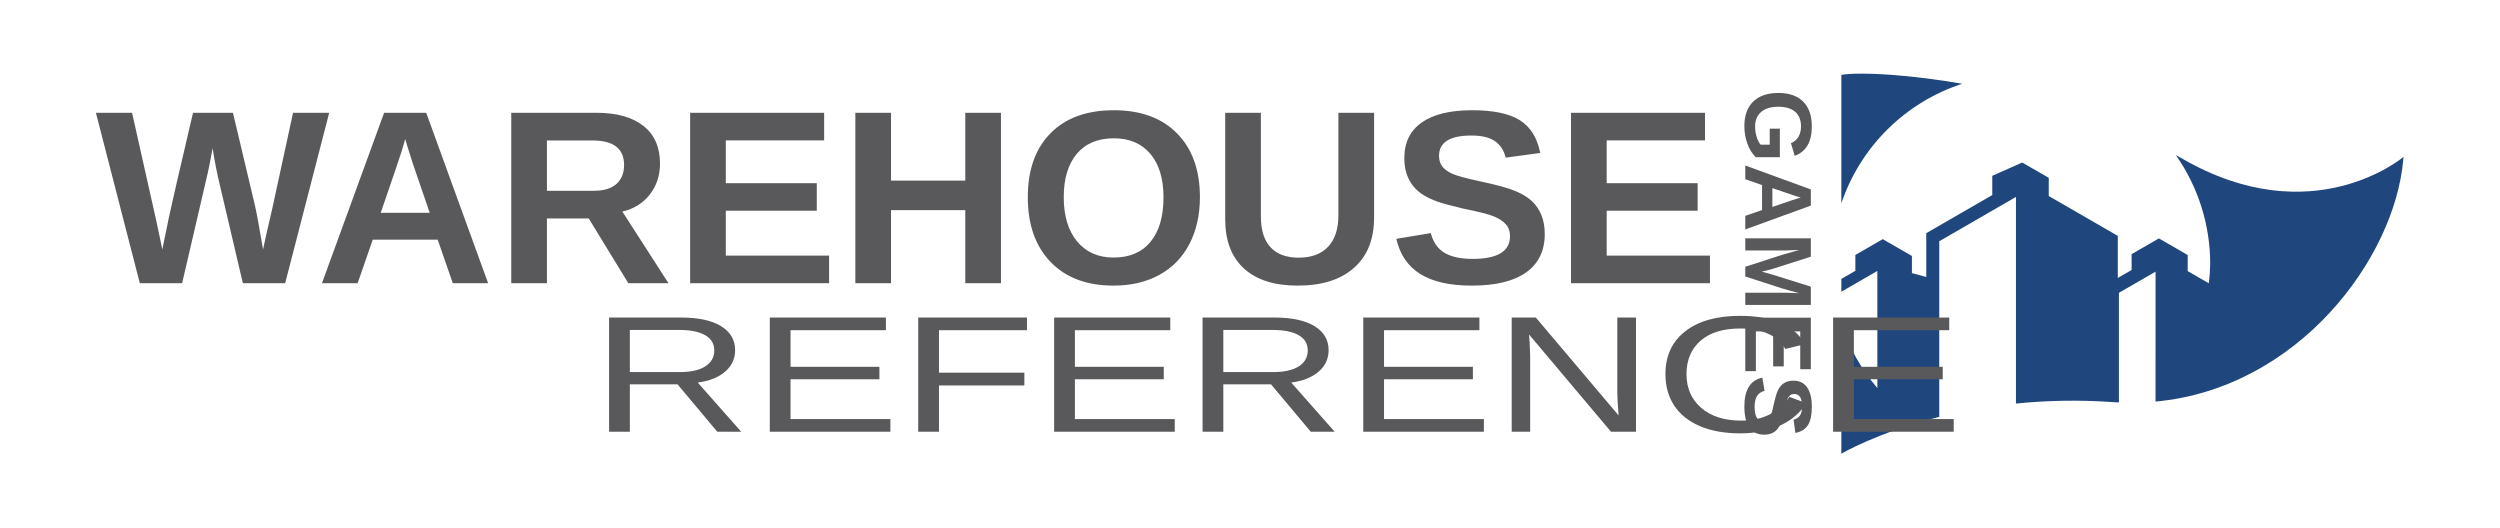
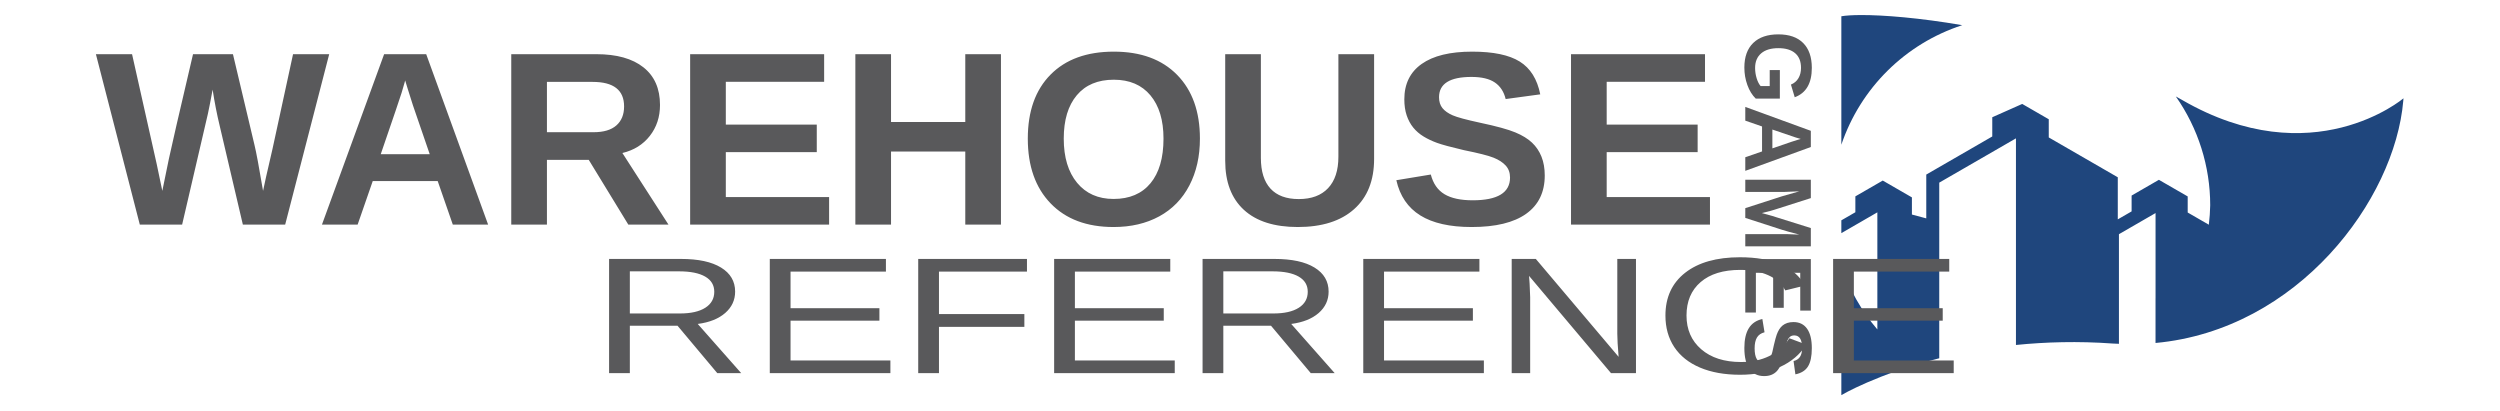
- <svg xmlns="http://www.w3.org/2000/svg" version="1.1" id="svg1" width="1280" height="270" viewBox="0 0 1280 270" xml:space="preserve">
+ <svg xmlns="http://www.w3.org/2000/svg" version="1.1" id="svg1" width="1280" height="210" viewBox="0 0 1280 210" xml:space="preserve">
  <defs id="defs1" />
  <g id="g1">
-     <g id="g5" transform="matrix(0.9807115,0,0,0.9807115,17.0688,-58.96271)">
+     <g id="g5" transform="matrix(0.9807115,0,0,0.9807115,17.0688,-88.96271)">
      <path id="path2" style="display:inline;fill:#1f467d;fill-opacity:1;stroke-width:0.919" d="m 953.992,98.569 c -4.382,0.019 -7.807,0.245 -10.086,0.635 v 67.058 a 98.986,98.986 0 0 1 63.106,-62.408 c -22.163,-3.815 -41.145,-5.337 -53.02,-5.286 z m 164.544,42.506 a 98.986,98.986 0 0 1 17.945,56.79 98.986,98.986 0 0 1 -0.727,10.163 l -11.03,-6.369 v -8.396 l -15.034,-8.68 -14.246,8.225 v 8.266 l -7.216,4.165 v -21.971 l -36.037,-20.806 v -9.49 l -13.858,-8 -15.634,6.952 v 10.033 l -34.454,19.892 v 22.872 l -7.5,-2.008 v -8.949 l -15.225,-8.788 -14.296,8.253 v 8.288 l -7.318,4.227 v 6.677 l 18.8,-10.856 v 36.998 12.197 11.946 a 98.986,98.986 0 0 1 -18.8,-33.265 v 67.549 c 0,0 18.698,-11.092 51.114,-19.24 V 250.758 238.561 186.061 l 40.045,-23.118 v 87.058 0.756 20.056 c 15.363,-1.548 32.264,-2.074 50.666,-0.743 1.043,0.075 2.064,0.082 3.099,0.134 v -19.446 -0.756 -37.024 l 19.114,-11.034 v 44.468 h -0.013 v 20.647 2.711 c 74.302,-6.841 124.916,-74.558 129.349,-126.484 0.139,-1.627 -0.019,0.188 0.104,-1.254 -0.062,0.054 -0.102,0.082 -0.102,0.082 0,0 -47.411,40.181 -115.487,0.78 -1.075,-0.622 -2.171,-1.213 -3.257,-1.819 z" />
      <text xml:space="preserve" style="font-size:129.318px;text-align:start;writing-mode:lr-tb;direction:ltr;text-anchor:start;fill:#59595b;fill-opacity:1;stroke-width:0.746" x="32.541" y="207.969" id="text2">
        <tspan x="32.541" y="207.969" id="tspan3" style="font-style:normal;font-variant:normal;font-weight:bold;font-stretch:normal;font-size:129.318px;font-family:Arial;-inkscape-font-specification:'Arial Bold';fill:#59595b;fill-opacity:1;stroke-width:0.746">WAREHOUSE</tspan>
      </text>
      <text xml:space="preserve" style="font-size:100.327px;text-align:start;writing-mode:lr-tb;direction:ltr;text-anchor:start;fill:#59595b;fill-opacity:1;stroke-width:0.752" x="251.341" y="330.612" id="text4" transform="scale(1.157973,0.8635782)">
        <tspan x="251.341" y="330.612" id="tspan4" style="font-style:normal;font-variant:normal;font-weight:normal;font-stretch:condensed;font-size:100.327px;font-family:Arial;-inkscape-font-specification:'Arial Condensed';fill:#59595b;fill-opacity:1;stroke-width:0.752">REFERENCE</tspan>
      </text>
      <text xml:space="preserve" style="font-size:49.738px;text-align:start;writing-mode:lr-tb;direction:ltr;text-anchor:start;fill:#59595b;fill-opacity:1;stroke-width:0.746" x="106.607" y="-893.757" id="text5" transform="rotate(90)">
        <tspan x="106.607" y="-893.757" id="tspan5" style="font-style:normal;font-variant:normal;font-weight:bold;font-stretch:normal;font-size:49.738px;font-family:Arial;-inkscape-font-specification:'Arial Bold';fill:#59595b;fill-opacity:1;stroke-width:0.746">GAMES</tspan>
      </text>
    </g>
  </g>
</svg>
